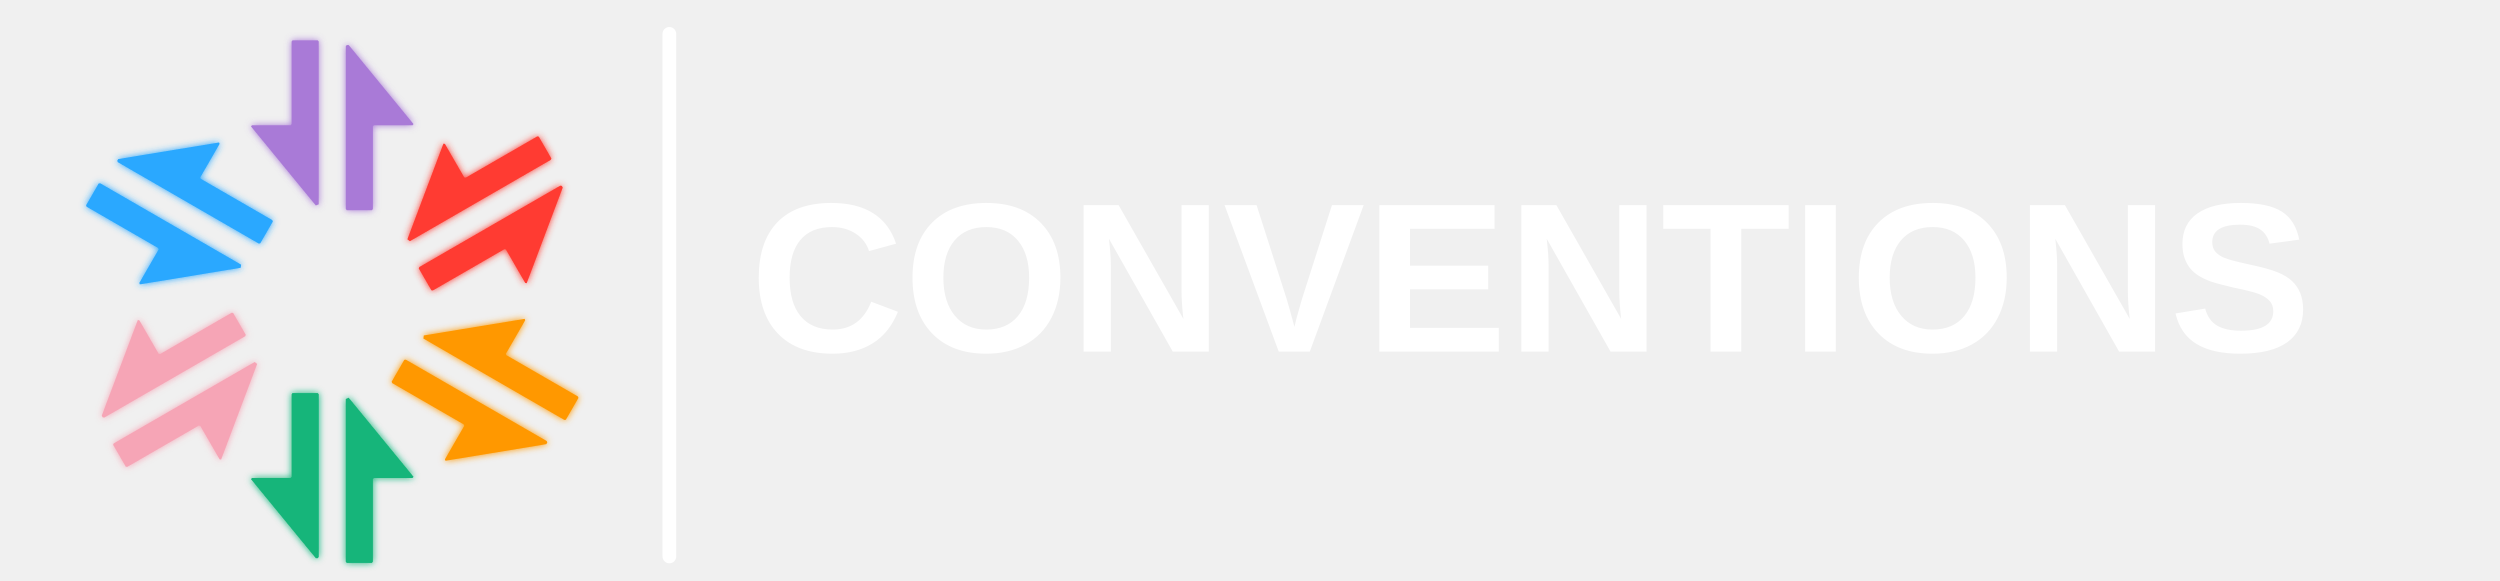
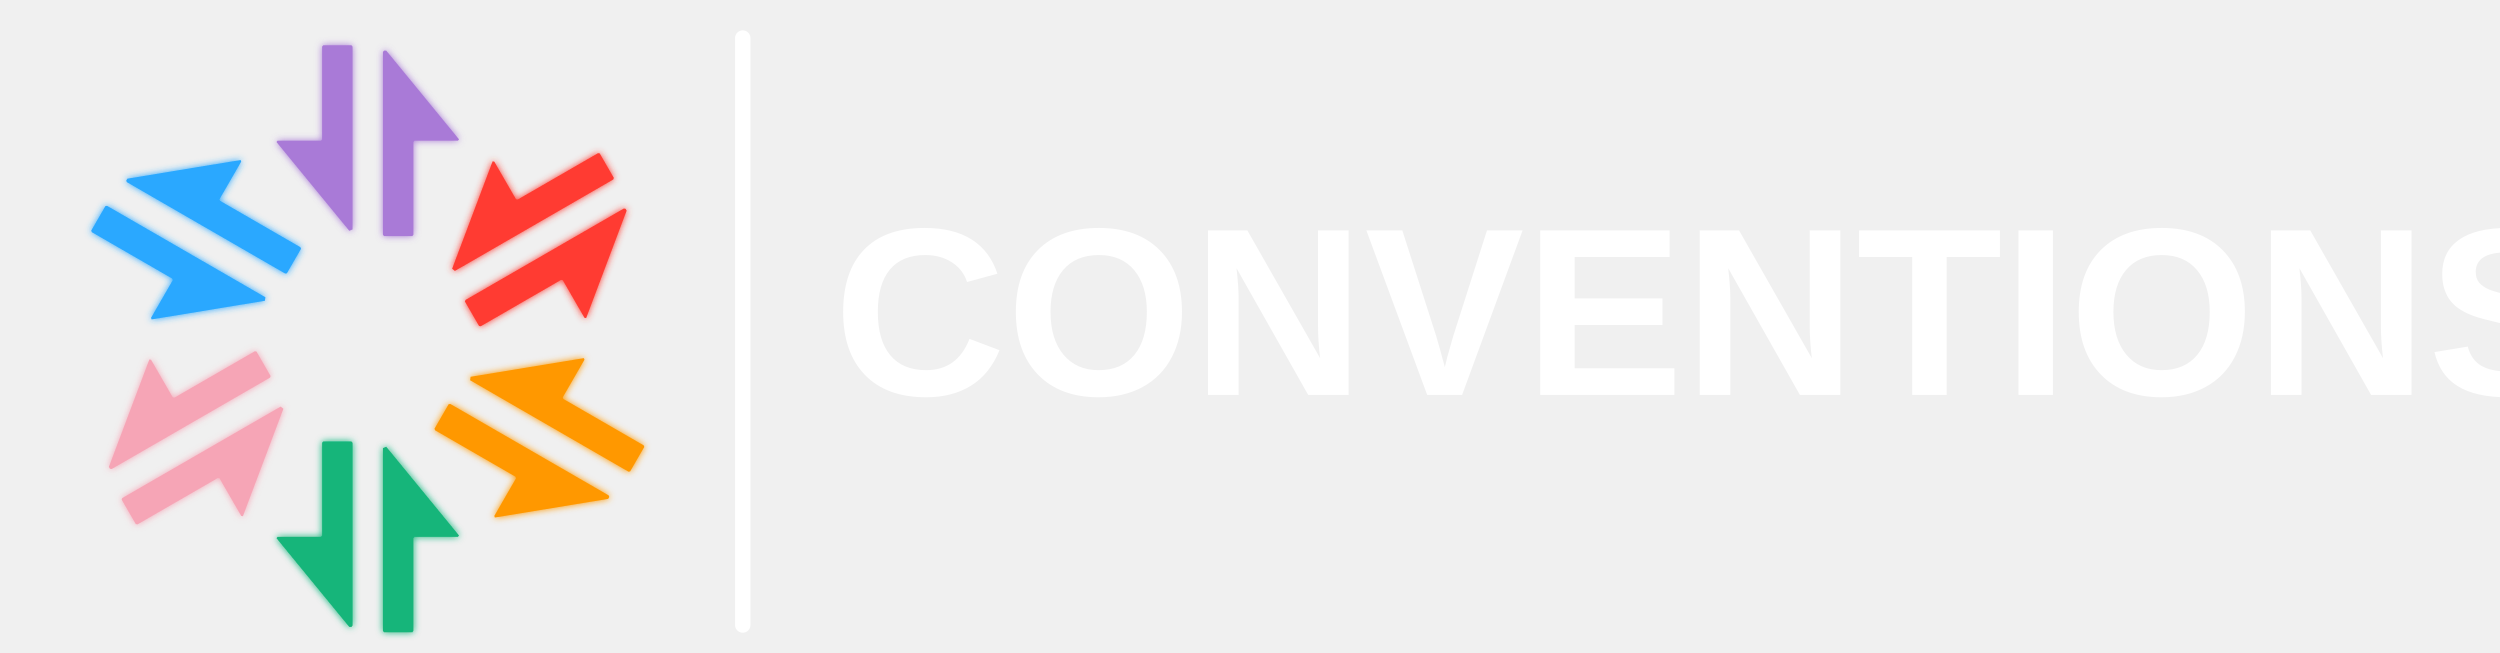
- <svg xmlns="http://www.w3.org/2000/svg" viewBox="175 250 1550 360">
+ <svg xmlns="http://www.w3.org/2000/svg" viewBox="100 250 1380 360">
  <defs>
    <filter id="wheelGlow" x="-20%" y="-20%" width="140%" height="140%">
      <feGaussianBlur stdDeviation="1.5" result="blur" />
      <feMerge>
        <feMergeNode in="blur" />
        <feMergeNode in="SourceGraphic" />
      </feMerge>
    </filter>
  </defs>
-   <svg x="228.00" y="275.00" width="306.00" height="324.00" viewBox="295.651 289.25 208.698 221.5" overflow="visible">
+   <svg x="150.00" y="275.00" width="306.00" height="324.00" viewBox="295.651 289.25 208.698 221.5" overflow="visible">
    <g filter="url(#wheelGlow)">
      <g>
        <animateTransform attributeName="transform" type="rotate" from="0 400 400" to="360 400 400" dur="12s" repeatCount="indefinite" />
        <g transform="translate(400.00,361.25) rotate(0) scale(0.82,1)">
          <polygon points="-7.00,-2.50 -8.50,-2.00 -42.00,-35.50 -41.50,-36.00 -21.50,-36.00 -21.00,-36.50 -21.00,-71.50 -20.50,-72.00 -7.50,-72.00 -7.00,-71.50 -7.00,-2.50" fill="#A97AD7" />
          <polygon points="20.50,0.00 7.50,0.00 7.00,-0.50 7.00,-69.50 7.50,-70.00 8.50,-70.00 42.00,-36.50 41.50,-36.00 21.50,-36.00 21.00,-35.50 21.00,-0.50 20.50,0.00" fill="#A97AD7" />
        </g>
        <g transform="translate(433.59,380.62) rotate(60) scale(0.82,1)">
          <polygon points="-7.00,-2.50 -8.50,-2.00 -42.00,-35.50 -41.50,-36.00 -21.50,-36.00 -21.00,-36.50 -21.00,-71.50 -20.50,-72.00 -7.50,-72.00 -7.00,-71.50 -7.00,-2.50" fill="#FF3B30" />
          <polygon points="20.50,0.00 7.50,0.00 7.00,-0.50 7.00,-69.50 7.50,-70.00 8.50,-70.00 42.00,-36.50 41.50,-36.00 21.50,-36.00 21.00,-35.50 21.00,-0.50 20.50,0.00" fill="#FF3B30" />
        </g>
        <g transform="translate(433.59,419.38) rotate(120) scale(0.82,1)">
          <polygon points="-7.00,-2.50 -8.50,-2.00 -42.00,-35.50 -41.50,-36.00 -21.50,-36.00 -21.00,-36.50 -21.00,-71.50 -20.50,-72.00 -7.50,-72.00 -7.00,-71.50 -7.00,-2.50" fill="#FF9800" />
          <polygon points="20.50,0.00 7.50,0.00 7.00,-0.50 7.00,-69.50 7.50,-70.00 8.50,-70.00 42.00,-36.50 41.50,-36.00 21.50,-36.00 21.00,-35.50 21.00,-0.50 20.50,0.00" fill="#FF9800" />
        </g>
        <g transform="translate(400.00,438.75) rotate(180) scale(0.82,1)">
          <polygon points="-7.00,-2.50 -8.50,-2.00 -42.00,-35.50 -41.50,-36.00 -21.50,-36.00 -21.00,-36.50 -21.00,-71.50 -20.50,-72.00 -7.50,-72.00 -7.00,-71.50 -7.00,-2.50" fill="#18B57A" />
          <polygon points="20.50,0.00 7.50,0.00 7.00,-0.50 7.00,-69.50 7.50,-70.00 8.50,-70.00 42.00,-36.50 41.50,-36.00 21.50,-36.00 21.00,-35.50 21.00,-0.50 20.50,0.00" fill="#18B57A" />
        </g>
        <g transform="translate(366.41,419.38) rotate(240) scale(0.82,1)">
          <polygon points="-7.00,-2.50 -8.50,-2.00 -42.00,-35.50 -41.50,-36.00 -21.50,-36.00 -21.00,-36.50 -21.00,-71.50 -20.50,-72.00 -7.50,-72.00 -7.00,-71.50 -7.00,-2.50" fill="#F6A5B6" />
          <polygon points="20.50,0.00 7.50,0.00 7.00,-0.50 7.00,-69.50 7.50,-70.00 8.50,-70.00 42.00,-36.50 41.50,-36.00 21.50,-36.00 21.00,-35.50 21.00,-0.50 20.50,0.00" fill="#F6A5B6" />
        </g>
        <g transform="translate(366.41,380.62) rotate(300) scale(0.82,1)">
          <polygon points="-7.00,-2.50 -8.50,-2.00 -42.00,-35.50 -41.50,-36.00 -21.50,-36.00 -21.00,-36.50 -21.00,-71.50 -20.50,-72.00 -7.50,-72.00 -7.00,-71.50 -7.00,-2.50" fill="#29A8FF" />
          <polygon points="20.50,0.00 7.50,0.00 7.00,-0.50 7.00,-69.50 7.50,-70.00 8.50,-70.00 42.00,-36.50 41.50,-36.00 21.50,-36.00 21.00,-35.50 21.00,-0.50 20.50,0.00" fill="#29A8FF" />
        </g>
      </g>
    </g>
  </svg>
-   <line x1="590" y1="271" x2="590" y2="595" stroke="white" stroke-width="8.5" stroke-linecap="round" />
-   <text x="640" y="468" text-anchor="start" font-family="Montserrat, Avenir Next, Gotham, Arial, Helvetica, sans-serif" font-size="132" font-weight="700" fill="white">CONVENTIONS</text>
+   <line x1="510" y1="271" x2="510" y2="595" stroke="white" stroke-width="8.5" stroke-linecap="round" />
+   <text x="560" y="468" text-anchor="start" font-family="Montserrat, Avenir Next, Gotham, Arial, Helvetica, sans-serif" font-size="132" font-weight="700" fill="white">CONVENTIONS</text>
</svg>
